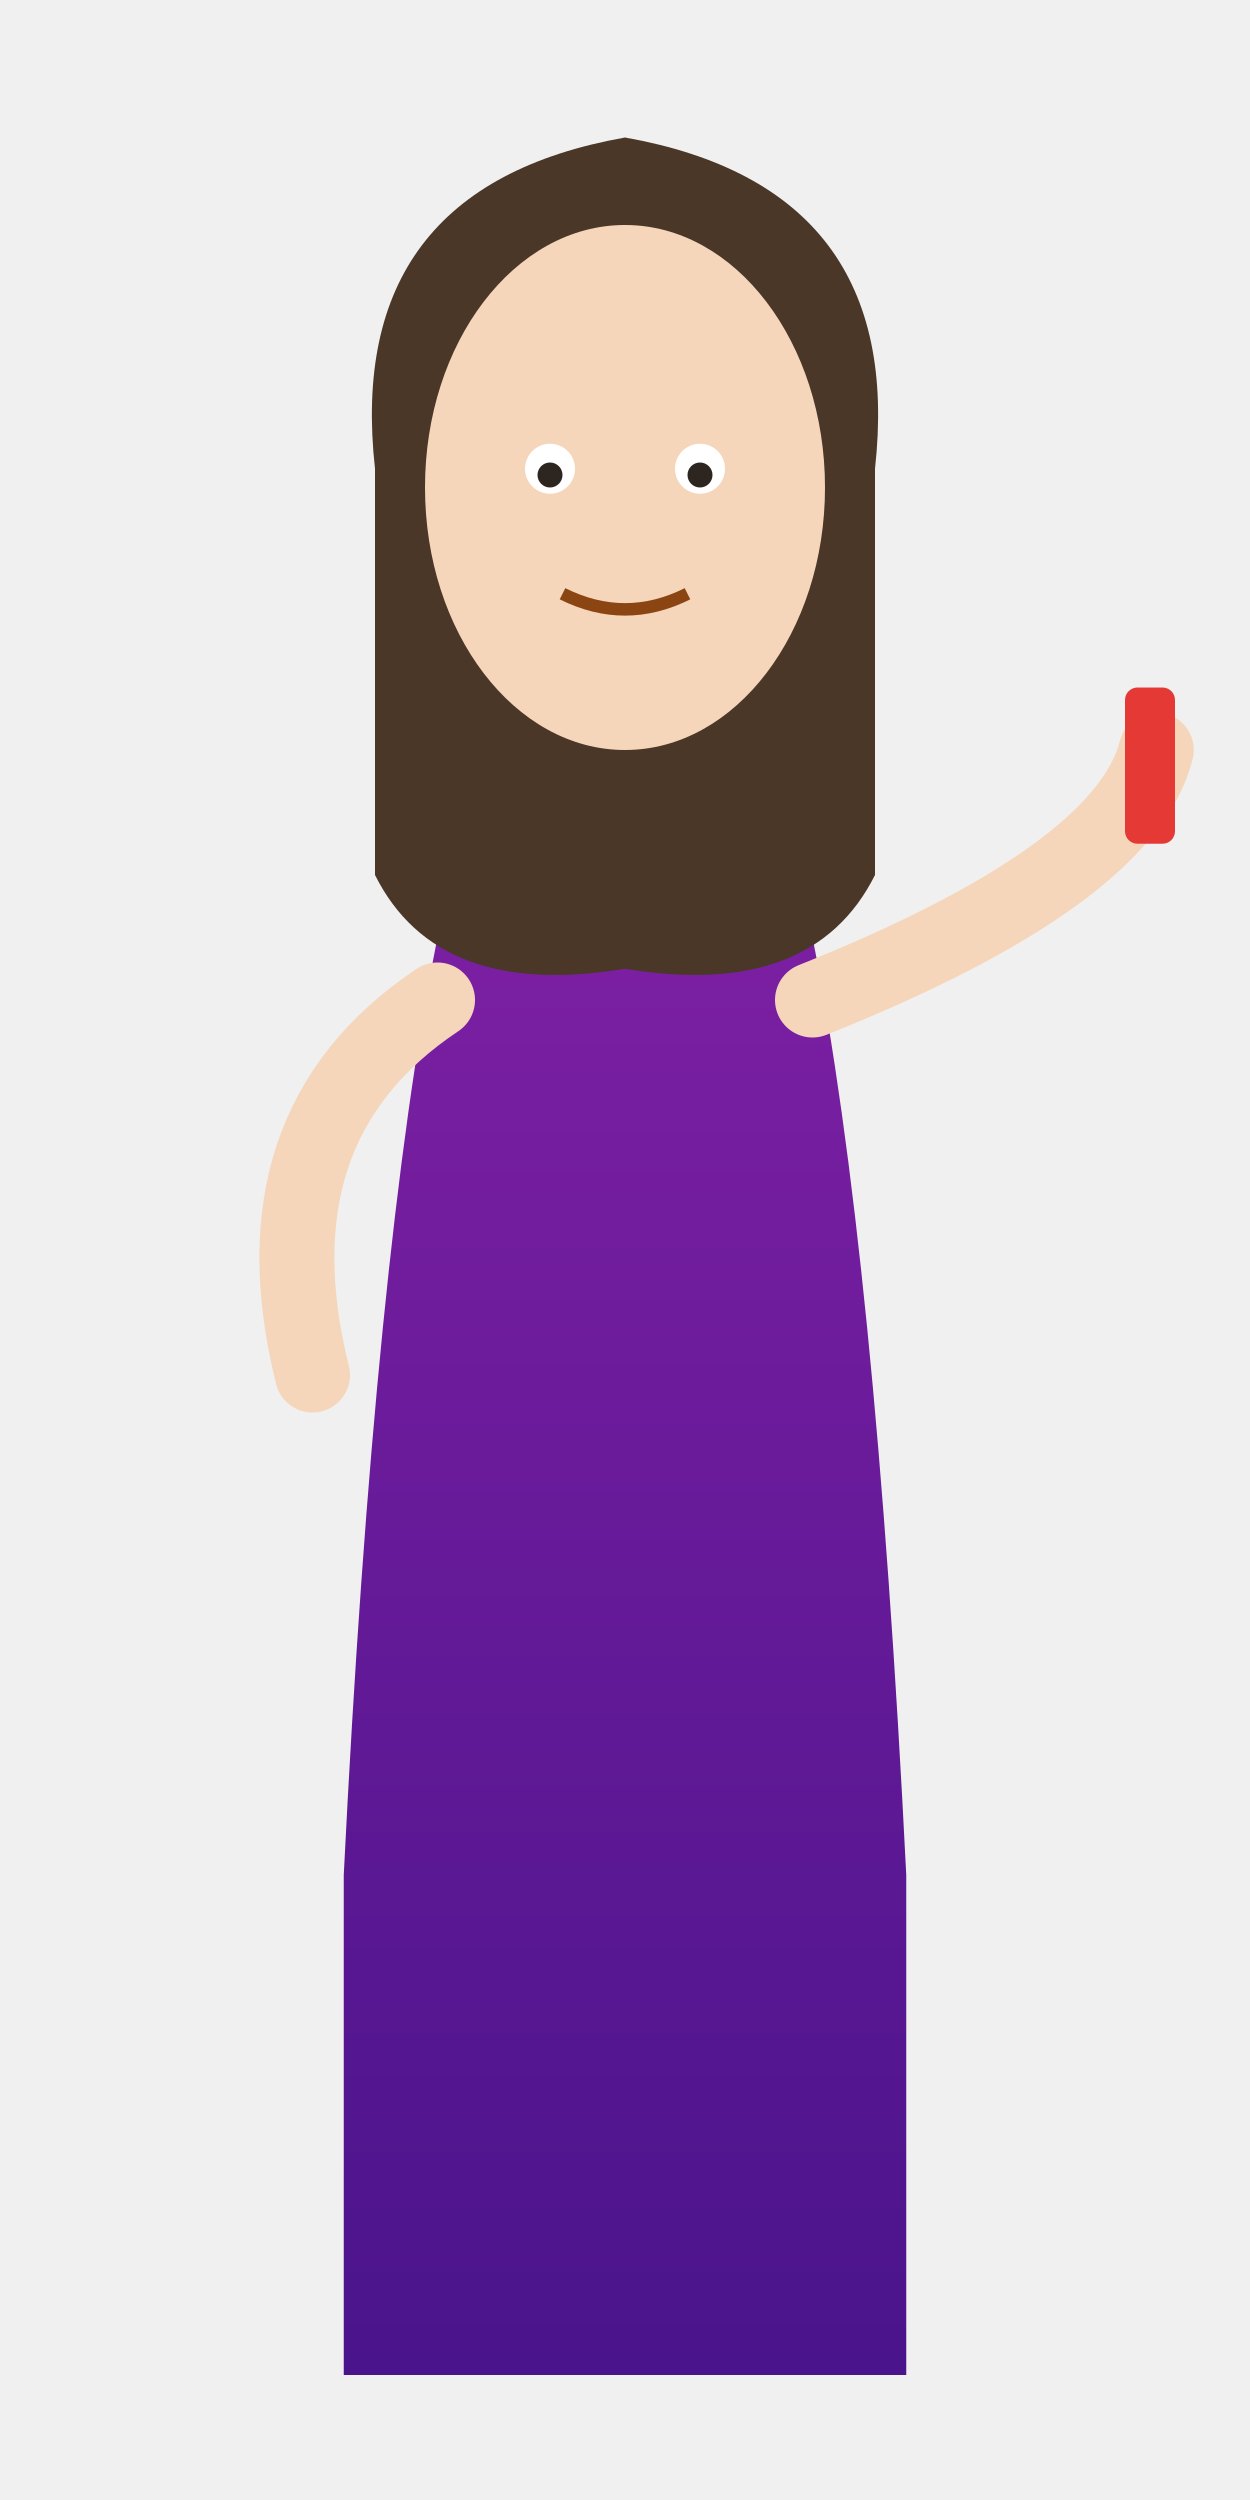
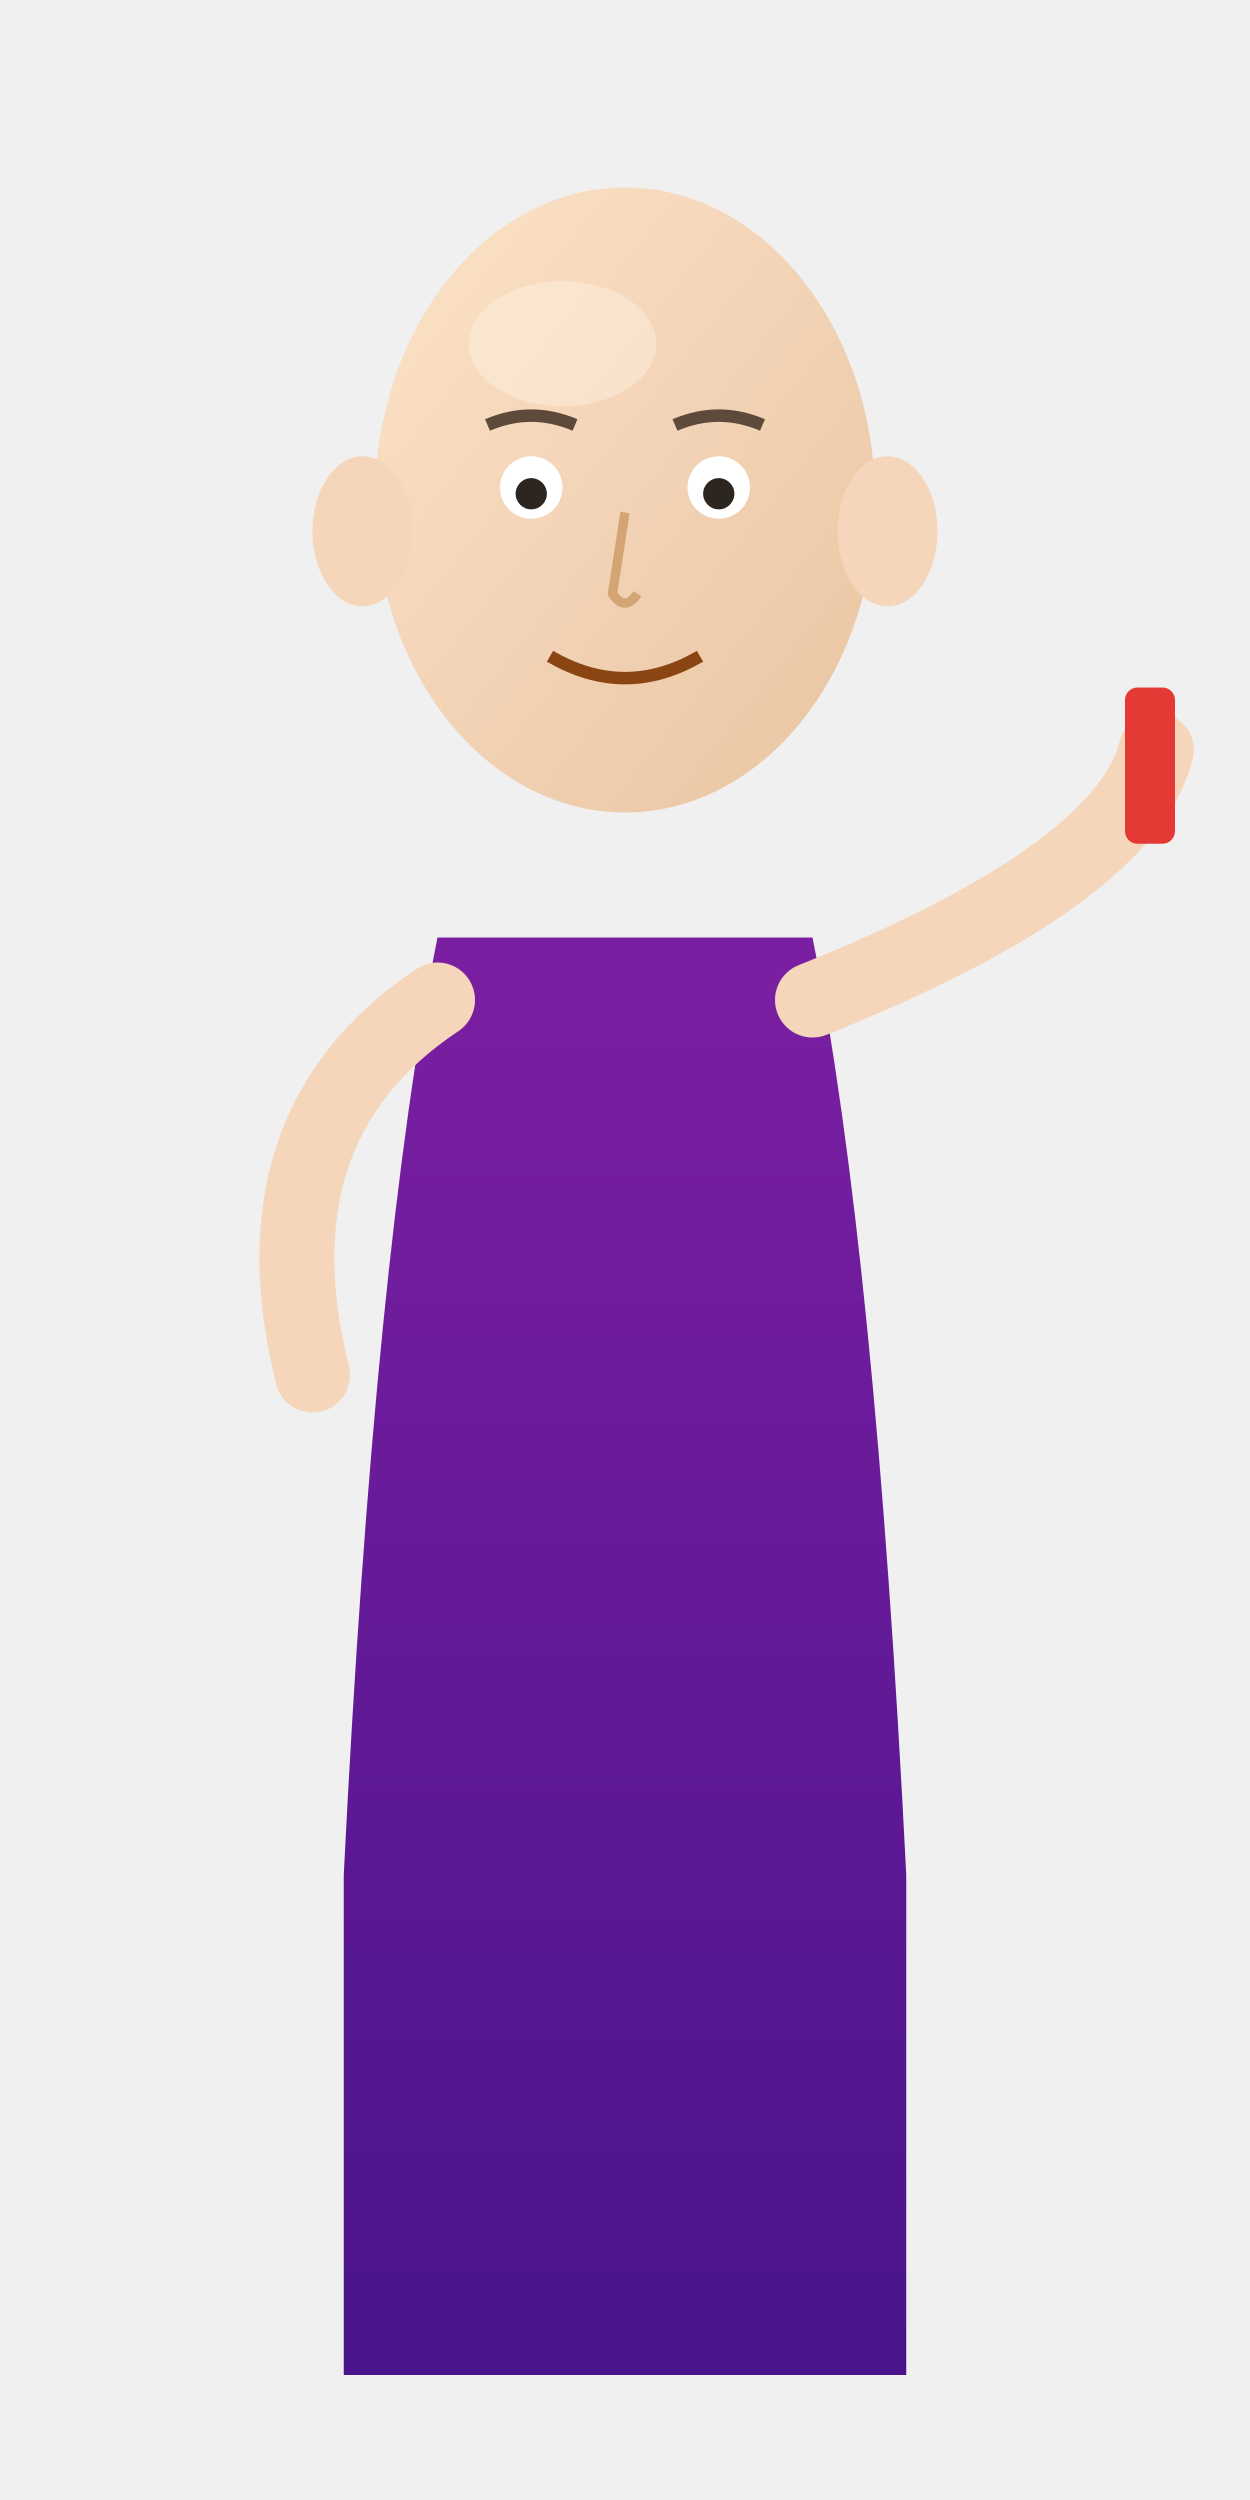
<svg xmlns="http://www.w3.org/2000/svg" viewBox="0 0 200 400" width="200" height="400">
  <defs>
    <linearGradient id="cardigan" x1="0%" y1="0%" x2="0%" y2="100%">
      <stop offset="0%" style="stop-color:#7b1fa2" />
      <stop offset="100%" style="stop-color:#4a148c" />
    </linearGradient>
+     <linearGradient id="headShine" x1="0%" y1="0%" x2="100%" y2="100%">
+       <stop offset="0%" style="stop-color:#fce4c7" />
+       <stop offset="40%" style="stop-color:#f5d6ba" />
+       <stop offset="100%" style="stop-color:#e8c4a0" />
+     </linearGradient>
  </defs>
  <path d="M70 150 Q60 200 55 300 L55 380 L145 380 L145 300 Q140 200 130 150 Z" fill="url(#cardigan)" />
-   <ellipse cx="100" cy="80" rx="36" ry="46" fill="#f5d6ba" />
-   <path d="M60 75 Q55 30 100 22 Q145 30 140 75 L140 140 Q130 160 100 155 Q70 160 60 140 Z" fill="#4a3728" />
-   <ellipse cx="100" cy="78" rx="32" ry="42" fill="#f5d6ba" />
-   <ellipse cx="88" cy="75" rx="4" ry="4" fill="white" />
-   <ellipse cx="112" cy="75" rx="4" ry="4" fill="white" />
-   <ellipse cx="88" cy="76" rx="2" ry="2" fill="#2d2620" />
-   <ellipse cx="112" cy="76" rx="2" ry="2" fill="#2d2620" />
-   <path d="M90 95 Q100 100 110 95" stroke="#8b4513" stroke-width="2" fill="none" />
+   <ellipse cx="100" cy="80" rx="40" ry="50" fill="url(#headShine)" />
+   <ellipse cx="90" cy="55" rx="15" ry="10" fill="#fff5e6" opacity="0.4" />
+   <ellipse cx="58" cy="85" rx="8" ry="12" fill="#f5d6ba" />
+   <ellipse cx="142" cy="85" rx="8" ry="12" fill="#f5d6ba" />
+   <ellipse cx="85" cy="78" rx="5" ry="5" fill="white" />
+   <ellipse cx="115" cy="78" rx="5" ry="5" fill="white" />
+   <ellipse cx="85" cy="79" rx="2.5" ry="2.5" fill="#2d2620" />
+   <ellipse cx="115" cy="79" rx="2.5" ry="2.5" fill="#2d2620" />
+   <path d="M78 68 Q85 65 92 68" stroke="#5d4a3a" stroke-width="2" fill="none" />
+   <path d="M108 68 Q115 65 122 68" stroke="#5d4a3a" stroke-width="2" fill="none" />
+   <path d="M100 82 L98 95 Q100 98 102 95" stroke="#d4a574" stroke-width="1.5" fill="none" />
+   <path d="M88 105 Q100 112 112 105" stroke="#8b4513" stroke-width="2" fill="none" />
  <path d="M70 160 Q40 180 50 220" stroke="#f5d6ba" stroke-width="12" fill="none" stroke-linecap="round" />
  <path d="M130 160 Q180 140 185 120" stroke="#f5d6ba" stroke-width="12" fill="none" stroke-linecap="round" />
  <rect x="180" y="110" width="8" height="25" fill="#e53935" rx="2" />
</svg>
